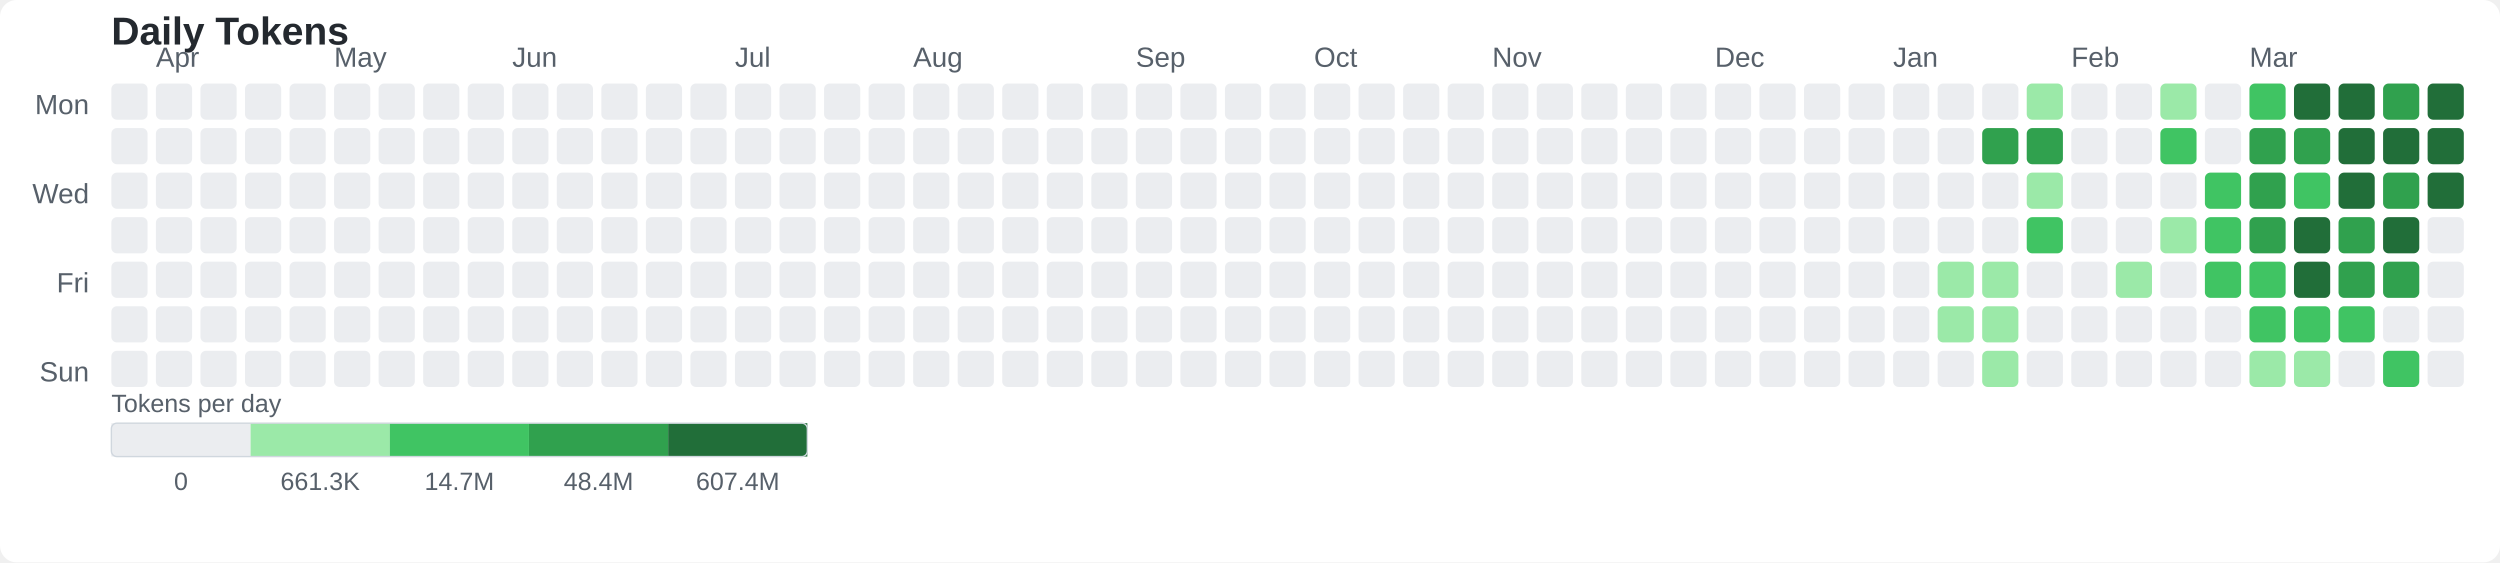
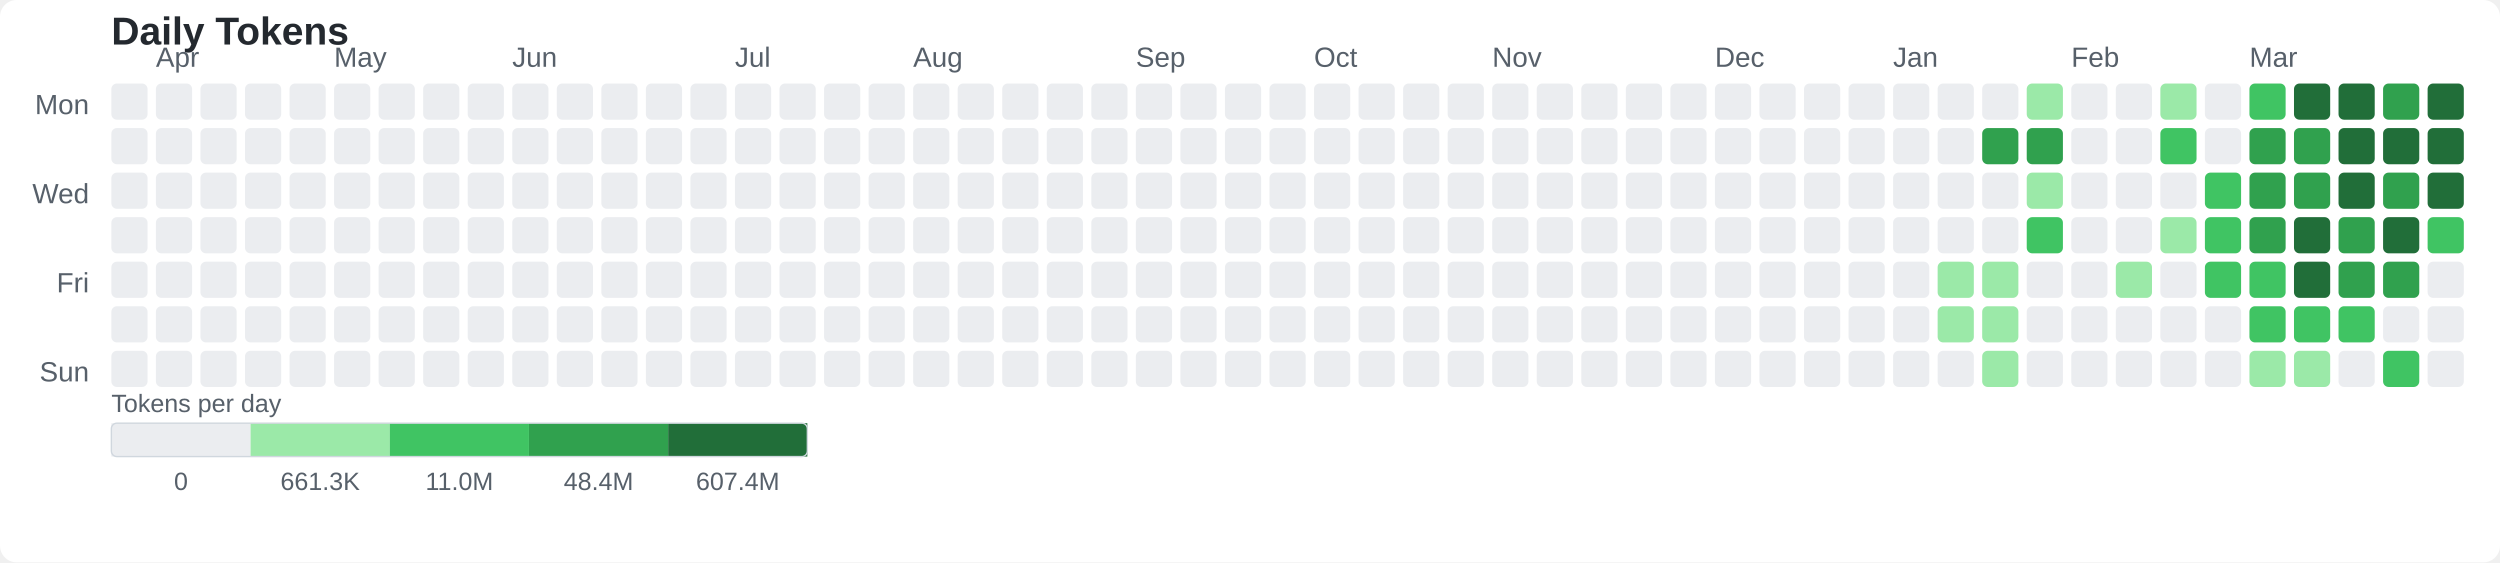
<svg xmlns="http://www.w3.org/2000/svg" width="898" height="202" viewBox="0 0 898 202">
  <rect width="898" height="202" fill="#ffffff" rx="6" />
  <text x="40" y="16" font-family="Arial, sans-serif" font-size="14" fill="#24292f" font-weight="bold">Daily Tokens</text>
  <text x="32" y="41" font-family="Arial, sans-serif" font-size="10" fill="#57606a" text-anchor="end">Mon</text>
  <text x="32" y="73" font-family="Arial, sans-serif" font-size="10" fill="#57606a" text-anchor="end">Wed</text>
  <text x="32" y="105" font-family="Arial, sans-serif" font-size="10" fill="#57606a" text-anchor="end">Fri</text>
  <text x="32" y="137" font-family="Arial, sans-serif" font-size="10" fill="#57606a" text-anchor="end">Sun</text>
  <text x="56" y="24" font-family="Arial, sans-serif" font-size="10" fill="#57606a">Apr</text>
  <text x="120" y="24" font-family="Arial, sans-serif" font-size="10" fill="#57606a">May</text>
  <text x="184" y="24" font-family="Arial, sans-serif" font-size="10" fill="#57606a">Jun</text>
  <text x="264" y="24" font-family="Arial, sans-serif" font-size="10" fill="#57606a">Jul</text>
  <text x="328" y="24" font-family="Arial, sans-serif" font-size="10" fill="#57606a">Aug</text>
  <text x="408" y="24" font-family="Arial, sans-serif" font-size="10" fill="#57606a">Sep</text>
  <text x="472" y="24" font-family="Arial, sans-serif" font-size="10" fill="#57606a">Oct</text>
  <text x="536" y="24" font-family="Arial, sans-serif" font-size="10" fill="#57606a">Nov</text>
  <text x="616" y="24" font-family="Arial, sans-serif" font-size="10" fill="#57606a">Dec</text>
  <text x="680" y="24" font-family="Arial, sans-serif" font-size="10" fill="#57606a">Jan</text>
  <text x="744" y="24" font-family="Arial, sans-serif" font-size="10" fill="#57606a">Feb</text>
  <text x="808" y="24" font-family="Arial, sans-serif" font-size="10" fill="#57606a">Mar</text>
  <rect x="40" y="30" width="13" height="13" rx="2" ry="2" fill="#ebedf0" />
  <rect x="40" y="46" width="13" height="13" rx="2" ry="2" fill="#ebedf0" />
-   <rect x="40" y="62" width="13" height="13" rx="2" ry="2" fill="#ebedf0">
-     </rect>
+   <rect x="40" y="62" width="13" height="13" rx="2" ry="2" fill="#ebedf0" />
  <rect x="40" y="78" width="13" height="13" rx="2" ry="2" fill="#ebedf0">
    </rect>
  <rect x="40" y="94" width="13" height="13" rx="2" ry="2" fill="#ebedf0">
    </rect>
  <rect x="40" y="110" width="13" height="13" rx="2" ry="2" fill="#ebedf0">
    </rect>
  <rect x="40" y="126" width="13" height="13" rx="2" ry="2" fill="#ebedf0">
    </rect>
  <rect x="56" y="30" width="13" height="13" rx="2" ry="2" fill="#ebedf0">
    </rect>
  <rect x="56" y="46" width="13" height="13" rx="2" ry="2" fill="#ebedf0">
    </rect>
  <rect x="56" y="62" width="13" height="13" rx="2" ry="2" fill="#ebedf0">
    </rect>
  <rect x="56" y="78" width="13" height="13" rx="2" ry="2" fill="#ebedf0">
    </rect>
  <rect x="56" y="94" width="13" height="13" rx="2" ry="2" fill="#ebedf0">
    </rect>
  <rect x="56" y="110" width="13" height="13" rx="2" ry="2" fill="#ebedf0">
    </rect>
  <rect x="56" y="126" width="13" height="13" rx="2" ry="2" fill="#ebedf0">
    </rect>
  <rect x="72" y="30" width="13" height="13" rx="2" ry="2" fill="#ebedf0">
    </rect>
  <rect x="72" y="46" width="13" height="13" rx="2" ry="2" fill="#ebedf0">
    </rect>
  <rect x="72" y="62" width="13" height="13" rx="2" ry="2" fill="#ebedf0">
    </rect>
  <rect x="72" y="78" width="13" height="13" rx="2" ry="2" fill="#ebedf0">
    </rect>
  <rect x="72" y="94" width="13" height="13" rx="2" ry="2" fill="#ebedf0">
    </rect>
  <rect x="72" y="110" width="13" height="13" rx="2" ry="2" fill="#ebedf0">
    </rect>
  <rect x="72" y="126" width="13" height="13" rx="2" ry="2" fill="#ebedf0">
    </rect>
  <rect x="88" y="30" width="13" height="13" rx="2" ry="2" fill="#ebedf0">
    </rect>
  <rect x="88" y="46" width="13" height="13" rx="2" ry="2" fill="#ebedf0">
    </rect>
  <rect x="88" y="62" width="13" height="13" rx="2" ry="2" fill="#ebedf0">
    </rect>
  <rect x="88" y="78" width="13" height="13" rx="2" ry="2" fill="#ebedf0">
    </rect>
  <rect x="88" y="94" width="13" height="13" rx="2" ry="2" fill="#ebedf0">
    </rect>
  <rect x="88" y="110" width="13" height="13" rx="2" ry="2" fill="#ebedf0">
    </rect>
  <rect x="88" y="126" width="13" height="13" rx="2" ry="2" fill="#ebedf0">
    </rect>
  <rect x="104" y="30" width="13" height="13" rx="2" ry="2" fill="#ebedf0">
    </rect>
  <rect x="104" y="46" width="13" height="13" rx="2" ry="2" fill="#ebedf0">
    </rect>
  <rect x="104" y="62" width="13" height="13" rx="2" ry="2" fill="#ebedf0">
    </rect>
  <rect x="104" y="78" width="13" height="13" rx="2" ry="2" fill="#ebedf0">
    </rect>
  <rect x="104" y="94" width="13" height="13" rx="2" ry="2" fill="#ebedf0">
    </rect>
  <rect x="104" y="110" width="13" height="13" rx="2" ry="2" fill="#ebedf0">
    </rect>
  <rect x="104" y="126" width="13" height="13" rx="2" ry="2" fill="#ebedf0">
    </rect>
  <rect x="120" y="30" width="13" height="13" rx="2" ry="2" fill="#ebedf0">
    </rect>
  <rect x="120" y="46" width="13" height="13" rx="2" ry="2" fill="#ebedf0">
    </rect>
  <rect x="120" y="62" width="13" height="13" rx="2" ry="2" fill="#ebedf0">
    </rect>
  <rect x="120" y="78" width="13" height="13" rx="2" ry="2" fill="#ebedf0">
    </rect>
  <rect x="120" y="94" width="13" height="13" rx="2" ry="2" fill="#ebedf0">
    </rect>
  <rect x="120" y="110" width="13" height="13" rx="2" ry="2" fill="#ebedf0">
    </rect>
  <rect x="120" y="126" width="13" height="13" rx="2" ry="2" fill="#ebedf0">
    </rect>
  <rect x="136" y="30" width="13" height="13" rx="2" ry="2" fill="#ebedf0">
    </rect>
  <rect x="136" y="46" width="13" height="13" rx="2" ry="2" fill="#ebedf0">
    </rect>
  <rect x="136" y="62" width="13" height="13" rx="2" ry="2" fill="#ebedf0">
    </rect>
  <rect x="136" y="78" width="13" height="13" rx="2" ry="2" fill="#ebedf0">
    </rect>
  <rect x="136" y="94" width="13" height="13" rx="2" ry="2" fill="#ebedf0">
    </rect>
  <rect x="136" y="110" width="13" height="13" rx="2" ry="2" fill="#ebedf0">
    </rect>
  <rect x="136" y="126" width="13" height="13" rx="2" ry="2" fill="#ebedf0">
    </rect>
  <rect x="152" y="30" width="13" height="13" rx="2" ry="2" fill="#ebedf0">
    </rect>
  <rect x="152" y="46" width="13" height="13" rx="2" ry="2" fill="#ebedf0">
    </rect>
  <rect x="152" y="62" width="13" height="13" rx="2" ry="2" fill="#ebedf0">
    </rect>
  <rect x="152" y="78" width="13" height="13" rx="2" ry="2" fill="#ebedf0">
    </rect>
  <rect x="152" y="94" width="13" height="13" rx="2" ry="2" fill="#ebedf0">
    </rect>
  <rect x="152" y="110" width="13" height="13" rx="2" ry="2" fill="#ebedf0">
    </rect>
  <rect x="152" y="126" width="13" height="13" rx="2" ry="2" fill="#ebedf0">
    </rect>
  <rect x="168" y="30" width="13" height="13" rx="2" ry="2" fill="#ebedf0">
    </rect>
  <rect x="168" y="46" width="13" height="13" rx="2" ry="2" fill="#ebedf0">
    </rect>
  <rect x="168" y="62" width="13" height="13" rx="2" ry="2" fill="#ebedf0">
    </rect>
  <rect x="168" y="78" width="13" height="13" rx="2" ry="2" fill="#ebedf0">
    </rect>
  <rect x="168" y="94" width="13" height="13" rx="2" ry="2" fill="#ebedf0">
    </rect>
  <rect x="168" y="110" width="13" height="13" rx="2" ry="2" fill="#ebedf0">
    </rect>
  <rect x="168" y="126" width="13" height="13" rx="2" ry="2" fill="#ebedf0">
    </rect>
  <rect x="184" y="30" width="13" height="13" rx="2" ry="2" fill="#ebedf0">
    </rect>
  <rect x="184" y="46" width="13" height="13" rx="2" ry="2" fill="#ebedf0">
    </rect>
  <rect x="184" y="62" width="13" height="13" rx="2" ry="2" fill="#ebedf0">
    </rect>
  <rect x="184" y="78" width="13" height="13" rx="2" ry="2" fill="#ebedf0">
    </rect>
  <rect x="184" y="94" width="13" height="13" rx="2" ry="2" fill="#ebedf0">
    </rect>
  <rect x="184" y="110" width="13" height="13" rx="2" ry="2" fill="#ebedf0">
    </rect>
  <rect x="184" y="126" width="13" height="13" rx="2" ry="2" fill="#ebedf0">
    </rect>
  <rect x="200" y="30" width="13" height="13" rx="2" ry="2" fill="#ebedf0">
    </rect>
  <rect x="200" y="46" width="13" height="13" rx="2" ry="2" fill="#ebedf0">
    </rect>
  <rect x="200" y="62" width="13" height="13" rx="2" ry="2" fill="#ebedf0">
    </rect>
  <rect x="200" y="78" width="13" height="13" rx="2" ry="2" fill="#ebedf0">
    </rect>
  <rect x="200" y="94" width="13" height="13" rx="2" ry="2" fill="#ebedf0">
    </rect>
  <rect x="200" y="110" width="13" height="13" rx="2" ry="2" fill="#ebedf0">
    </rect>
  <rect x="200" y="126" width="13" height="13" rx="2" ry="2" fill="#ebedf0">
    </rect>
  <rect x="216" y="30" width="13" height="13" rx="2" ry="2" fill="#ebedf0">
    </rect>
  <rect x="216" y="46" width="13" height="13" rx="2" ry="2" fill="#ebedf0">
    </rect>
  <rect x="216" y="62" width="13" height="13" rx="2" ry="2" fill="#ebedf0">
    </rect>
  <rect x="216" y="78" width="13" height="13" rx="2" ry="2" fill="#ebedf0">
    </rect>
  <rect x="216" y="94" width="13" height="13" rx="2" ry="2" fill="#ebedf0">
    </rect>
  <rect x="216" y="110" width="13" height="13" rx="2" ry="2" fill="#ebedf0">
    </rect>
  <rect x="216" y="126" width="13" height="13" rx="2" ry="2" fill="#ebedf0">
    </rect>
  <rect x="232" y="30" width="13" height="13" rx="2" ry="2" fill="#ebedf0">
    </rect>
  <rect x="232" y="46" width="13" height="13" rx="2" ry="2" fill="#ebedf0">
    </rect>
  <rect x="232" y="62" width="13" height="13" rx="2" ry="2" fill="#ebedf0">
    </rect>
  <rect x="232" y="78" width="13" height="13" rx="2" ry="2" fill="#ebedf0">
    </rect>
  <rect x="232" y="94" width="13" height="13" rx="2" ry="2" fill="#ebedf0">
    </rect>
  <rect x="232" y="110" width="13" height="13" rx="2" ry="2" fill="#ebedf0">
    </rect>
  <rect x="232" y="126" width="13" height="13" rx="2" ry="2" fill="#ebedf0">
    </rect>
  <rect x="248" y="30" width="13" height="13" rx="2" ry="2" fill="#ebedf0">
    </rect>
  <rect x="248" y="46" width="13" height="13" rx="2" ry="2" fill="#ebedf0">
    </rect>
  <rect x="248" y="62" width="13" height="13" rx="2" ry="2" fill="#ebedf0">
    </rect>
  <rect x="248" y="78" width="13" height="13" rx="2" ry="2" fill="#ebedf0">
    </rect>
  <rect x="248" y="94" width="13" height="13" rx="2" ry="2" fill="#ebedf0">
    </rect>
  <rect x="248" y="110" width="13" height="13" rx="2" ry="2" fill="#ebedf0">
    </rect>
  <rect x="248" y="126" width="13" height="13" rx="2" ry="2" fill="#ebedf0">
    </rect>
  <rect x="264" y="30" width="13" height="13" rx="2" ry="2" fill="#ebedf0">
    </rect>
  <rect x="264" y="46" width="13" height="13" rx="2" ry="2" fill="#ebedf0">
    </rect>
  <rect x="264" y="62" width="13" height="13" rx="2" ry="2" fill="#ebedf0">
    </rect>
  <rect x="264" y="78" width="13" height="13" rx="2" ry="2" fill="#ebedf0">
    </rect>
  <rect x="264" y="94" width="13" height="13" rx="2" ry="2" fill="#ebedf0">
    </rect>
  <rect x="264" y="110" width="13" height="13" rx="2" ry="2" fill="#ebedf0">
    </rect>
  <rect x="264" y="126" width="13" height="13" rx="2" ry="2" fill="#ebedf0">
    </rect>
  <rect x="280" y="30" width="13" height="13" rx="2" ry="2" fill="#ebedf0">
    </rect>
  <rect x="280" y="46" width="13" height="13" rx="2" ry="2" fill="#ebedf0">
    </rect>
  <rect x="280" y="62" width="13" height="13" rx="2" ry="2" fill="#ebedf0">
    </rect>
  <rect x="280" y="78" width="13" height="13" rx="2" ry="2" fill="#ebedf0">
    </rect>
  <rect x="280" y="94" width="13" height="13" rx="2" ry="2" fill="#ebedf0">
    </rect>
  <rect x="280" y="110" width="13" height="13" rx="2" ry="2" fill="#ebedf0">
    </rect>
  <rect x="280" y="126" width="13" height="13" rx="2" ry="2" fill="#ebedf0">
    </rect>
  <rect x="296" y="30" width="13" height="13" rx="2" ry="2" fill="#ebedf0">
    </rect>
  <rect x="296" y="46" width="13" height="13" rx="2" ry="2" fill="#ebedf0">
    </rect>
  <rect x="296" y="62" width="13" height="13" rx="2" ry="2" fill="#ebedf0">
    </rect>
  <rect x="296" y="78" width="13" height="13" rx="2" ry="2" fill="#ebedf0">
    </rect>
  <rect x="296" y="94" width="13" height="13" rx="2" ry="2" fill="#ebedf0">
    </rect>
  <rect x="296" y="110" width="13" height="13" rx="2" ry="2" fill="#ebedf0">
    </rect>
  <rect x="296" y="126" width="13" height="13" rx="2" ry="2" fill="#ebedf0">
    </rect>
  <rect x="312" y="30" width="13" height="13" rx="2" ry="2" fill="#ebedf0">
    </rect>
  <rect x="312" y="46" width="13" height="13" rx="2" ry="2" fill="#ebedf0">
    </rect>
  <rect x="312" y="62" width="13" height="13" rx="2" ry="2" fill="#ebedf0">
    </rect>
  <rect x="312" y="78" width="13" height="13" rx="2" ry="2" fill="#ebedf0">
    </rect>
  <rect x="312" y="94" width="13" height="13" rx="2" ry="2" fill="#ebedf0">
    </rect>
  <rect x="312" y="110" width="13" height="13" rx="2" ry="2" fill="#ebedf0">
    </rect>
  <rect x="312" y="126" width="13" height="13" rx="2" ry="2" fill="#ebedf0">
    </rect>
  <rect x="328" y="30" width="13" height="13" rx="2" ry="2" fill="#ebedf0">
    </rect>
  <rect x="328" y="46" width="13" height="13" rx="2" ry="2" fill="#ebedf0">
    </rect>
  <rect x="328" y="62" width="13" height="13" rx="2" ry="2" fill="#ebedf0">
    </rect>
  <rect x="328" y="78" width="13" height="13" rx="2" ry="2" fill="#ebedf0">
    </rect>
  <rect x="328" y="94" width="13" height="13" rx="2" ry="2" fill="#ebedf0">
    </rect>
  <rect x="328" y="110" width="13" height="13" rx="2" ry="2" fill="#ebedf0">
    </rect>
  <rect x="328" y="126" width="13" height="13" rx="2" ry="2" fill="#ebedf0">
    </rect>
  <rect x="344" y="30" width="13" height="13" rx="2" ry="2" fill="#ebedf0">
    </rect>
  <rect x="344" y="46" width="13" height="13" rx="2" ry="2" fill="#ebedf0">
    </rect>
  <rect x="344" y="62" width="13" height="13" rx="2" ry="2" fill="#ebedf0">
    </rect>
  <rect x="344" y="78" width="13" height="13" rx="2" ry="2" fill="#ebedf0">
    </rect>
  <rect x="344" y="94" width="13" height="13" rx="2" ry="2" fill="#ebedf0">
    </rect>
  <rect x="344" y="110" width="13" height="13" rx="2" ry="2" fill="#ebedf0">
    </rect>
  <rect x="344" y="126" width="13" height="13" rx="2" ry="2" fill="#ebedf0">
    </rect>
  <rect x="360" y="30" width="13" height="13" rx="2" ry="2" fill="#ebedf0">
    </rect>
  <rect x="360" y="46" width="13" height="13" rx="2" ry="2" fill="#ebedf0">
    </rect>
  <rect x="360" y="62" width="13" height="13" rx="2" ry="2" fill="#ebedf0">
    </rect>
  <rect x="360" y="78" width="13" height="13" rx="2" ry="2" fill="#ebedf0">
    </rect>
  <rect x="360" y="94" width="13" height="13" rx="2" ry="2" fill="#ebedf0">
    </rect>
  <rect x="360" y="110" width="13" height="13" rx="2" ry="2" fill="#ebedf0">
    </rect>
  <rect x="360" y="126" width="13" height="13" rx="2" ry="2" fill="#ebedf0">
    </rect>
  <rect x="376" y="30" width="13" height="13" rx="2" ry="2" fill="#ebedf0">
    </rect>
  <rect x="376" y="46" width="13" height="13" rx="2" ry="2" fill="#ebedf0">
    </rect>
  <rect x="376" y="62" width="13" height="13" rx="2" ry="2" fill="#ebedf0">
    </rect>
  <rect x="376" y="78" width="13" height="13" rx="2" ry="2" fill="#ebedf0">
    </rect>
  <rect x="376" y="94" width="13" height="13" rx="2" ry="2" fill="#ebedf0">
    </rect>
  <rect x="376" y="110" width="13" height="13" rx="2" ry="2" fill="#ebedf0">
    </rect>
  <rect x="376" y="126" width="13" height="13" rx="2" ry="2" fill="#ebedf0">
    </rect>
  <rect x="392" y="30" width="13" height="13" rx="2" ry="2" fill="#ebedf0">
    </rect>
  <rect x="392" y="46" width="13" height="13" rx="2" ry="2" fill="#ebedf0">
    </rect>
  <rect x="392" y="62" width="13" height="13" rx="2" ry="2" fill="#ebedf0">
    </rect>
  <rect x="392" y="78" width="13" height="13" rx="2" ry="2" fill="#ebedf0">
    </rect>
  <rect x="392" y="94" width="13" height="13" rx="2" ry="2" fill="#ebedf0">
    </rect>
  <rect x="392" y="110" width="13" height="13" rx="2" ry="2" fill="#ebedf0">
    </rect>
  <rect x="392" y="126" width="13" height="13" rx="2" ry="2" fill="#ebedf0">
    </rect>
  <rect x="408" y="30" width="13" height="13" rx="2" ry="2" fill="#ebedf0">
    </rect>
  <rect x="408" y="46" width="13" height="13" rx="2" ry="2" fill="#ebedf0">
    </rect>
  <rect x="408" y="62" width="13" height="13" rx="2" ry="2" fill="#ebedf0">
    </rect>
  <rect x="408" y="78" width="13" height="13" rx="2" ry="2" fill="#ebedf0">
    </rect>
  <rect x="408" y="94" width="13" height="13" rx="2" ry="2" fill="#ebedf0">
    </rect>
  <rect x="408" y="110" width="13" height="13" rx="2" ry="2" fill="#ebedf0">
    </rect>
  <rect x="408" y="126" width="13" height="13" rx="2" ry="2" fill="#ebedf0">
    </rect>
  <rect x="424" y="30" width="13" height="13" rx="2" ry="2" fill="#ebedf0">
    </rect>
  <rect x="424" y="46" width="13" height="13" rx="2" ry="2" fill="#ebedf0">
    </rect>
  <rect x="424" y="62" width="13" height="13" rx="2" ry="2" fill="#ebedf0">
    </rect>
  <rect x="424" y="78" width="13" height="13" rx="2" ry="2" fill="#ebedf0">
    </rect>
  <rect x="424" y="94" width="13" height="13" rx="2" ry="2" fill="#ebedf0">
    </rect>
  <rect x="424" y="110" width="13" height="13" rx="2" ry="2" fill="#ebedf0">
    </rect>
  <rect x="424" y="126" width="13" height="13" rx="2" ry="2" fill="#ebedf0">
    </rect>
  <rect x="440" y="30" width="13" height="13" rx="2" ry="2" fill="#ebedf0">
    </rect>
  <rect x="440" y="46" width="13" height="13" rx="2" ry="2" fill="#ebedf0">
    </rect>
  <rect x="440" y="62" width="13" height="13" rx="2" ry="2" fill="#ebedf0">
    </rect>
  <rect x="440" y="78" width="13" height="13" rx="2" ry="2" fill="#ebedf0">
    </rect>
  <rect x="440" y="94" width="13" height="13" rx="2" ry="2" fill="#ebedf0">
    </rect>
  <rect x="440" y="110" width="13" height="13" rx="2" ry="2" fill="#ebedf0">
    </rect>
  <rect x="440" y="126" width="13" height="13" rx="2" ry="2" fill="#ebedf0">
    </rect>
  <rect x="456" y="30" width="13" height="13" rx="2" ry="2" fill="#ebedf0">
    </rect>
  <rect x="456" y="46" width="13" height="13" rx="2" ry="2" fill="#ebedf0">
    </rect>
  <rect x="456" y="62" width="13" height="13" rx="2" ry="2" fill="#ebedf0">
    </rect>
  <rect x="456" y="78" width="13" height="13" rx="2" ry="2" fill="#ebedf0">
    </rect>
  <rect x="456" y="94" width="13" height="13" rx="2" ry="2" fill="#ebedf0">
    </rect>
  <rect x="456" y="110" width="13" height="13" rx="2" ry="2" fill="#ebedf0">
    </rect>
  <rect x="456" y="126" width="13" height="13" rx="2" ry="2" fill="#ebedf0">
    </rect>
  <rect x="472" y="30" width="13" height="13" rx="2" ry="2" fill="#ebedf0">
    </rect>
  <rect x="472" y="46" width="13" height="13" rx="2" ry="2" fill="#ebedf0">
    </rect>
  <rect x="472" y="62" width="13" height="13" rx="2" ry="2" fill="#ebedf0">
    </rect>
  <rect x="472" y="78" width="13" height="13" rx="2" ry="2" fill="#ebedf0">
    </rect>
  <rect x="472" y="94" width="13" height="13" rx="2" ry="2" fill="#ebedf0">
    </rect>
  <rect x="472" y="110" width="13" height="13" rx="2" ry="2" fill="#ebedf0">
    </rect>
  <rect x="472" y="126" width="13" height="13" rx="2" ry="2" fill="#ebedf0">
    </rect>
  <rect x="488" y="30" width="13" height="13" rx="2" ry="2" fill="#ebedf0">
    </rect>
  <rect x="488" y="46" width="13" height="13" rx="2" ry="2" fill="#ebedf0">
    </rect>
  <rect x="488" y="62" width="13" height="13" rx="2" ry="2" fill="#ebedf0">
    </rect>
  <rect x="488" y="78" width="13" height="13" rx="2" ry="2" fill="#ebedf0">
    </rect>
  <rect x="488" y="94" width="13" height="13" rx="2" ry="2" fill="#ebedf0">
    </rect>
  <rect x="488" y="110" width="13" height="13" rx="2" ry="2" fill="#ebedf0">
    </rect>
  <rect x="488" y="126" width="13" height="13" rx="2" ry="2" fill="#ebedf0">
    </rect>
  <rect x="504" y="30" width="13" height="13" rx="2" ry="2" fill="#ebedf0">
    </rect>
  <rect x="504" y="46" width="13" height="13" rx="2" ry="2" fill="#ebedf0">
    </rect>
  <rect x="504" y="62" width="13" height="13" rx="2" ry="2" fill="#ebedf0">
    </rect>
  <rect x="504" y="78" width="13" height="13" rx="2" ry="2" fill="#ebedf0">
    </rect>
  <rect x="504" y="94" width="13" height="13" rx="2" ry="2" fill="#ebedf0">
    </rect>
  <rect x="504" y="110" width="13" height="13" rx="2" ry="2" fill="#ebedf0">
    </rect>
  <rect x="504" y="126" width="13" height="13" rx="2" ry="2" fill="#ebedf0">
    </rect>
  <rect x="520" y="30" width="13" height="13" rx="2" ry="2" fill="#ebedf0">
    </rect>
  <rect x="520" y="46" width="13" height="13" rx="2" ry="2" fill="#ebedf0">
    </rect>
  <rect x="520" y="62" width="13" height="13" rx="2" ry="2" fill="#ebedf0">
    </rect>
  <rect x="520" y="78" width="13" height="13" rx="2" ry="2" fill="#ebedf0">
    </rect>
  <rect x="520" y="94" width="13" height="13" rx="2" ry="2" fill="#ebedf0">
    </rect>
  <rect x="520" y="110" width="13" height="13" rx="2" ry="2" fill="#ebedf0">
    </rect>
  <rect x="520" y="126" width="13" height="13" rx="2" ry="2" fill="#ebedf0">
    </rect>
  <rect x="536" y="30" width="13" height="13" rx="2" ry="2" fill="#ebedf0">
    </rect>
  <rect x="536" y="46" width="13" height="13" rx="2" ry="2" fill="#ebedf0">
    </rect>
  <rect x="536" y="62" width="13" height="13" rx="2" ry="2" fill="#ebedf0">
    </rect>
  <rect x="536" y="78" width="13" height="13" rx="2" ry="2" fill="#ebedf0">
    </rect>
  <rect x="536" y="94" width="13" height="13" rx="2" ry="2" fill="#ebedf0">
    </rect>
  <rect x="536" y="110" width="13" height="13" rx="2" ry="2" fill="#ebedf0">
    </rect>
  <rect x="536" y="126" width="13" height="13" rx="2" ry="2" fill="#ebedf0">
    </rect>
  <rect x="552" y="30" width="13" height="13" rx="2" ry="2" fill="#ebedf0">
    </rect>
  <rect x="552" y="46" width="13" height="13" rx="2" ry="2" fill="#ebedf0">
    </rect>
  <rect x="552" y="62" width="13" height="13" rx="2" ry="2" fill="#ebedf0">
    </rect>
  <rect x="552" y="78" width="13" height="13" rx="2" ry="2" fill="#ebedf0">
    </rect>
  <rect x="552" y="94" width="13" height="13" rx="2" ry="2" fill="#ebedf0">
    </rect>
  <rect x="552" y="110" width="13" height="13" rx="2" ry="2" fill="#ebedf0">
    </rect>
  <rect x="552" y="126" width="13" height="13" rx="2" ry="2" fill="#ebedf0">
    </rect>
  <rect x="568" y="30" width="13" height="13" rx="2" ry="2" fill="#ebedf0">
    </rect>
  <rect x="568" y="46" width="13" height="13" rx="2" ry="2" fill="#ebedf0">
    </rect>
  <rect x="568" y="62" width="13" height="13" rx="2" ry="2" fill="#ebedf0">
    </rect>
  <rect x="568" y="78" width="13" height="13" rx="2" ry="2" fill="#ebedf0">
    </rect>
  <rect x="568" y="94" width="13" height="13" rx="2" ry="2" fill="#ebedf0">
    </rect>
  <rect x="568" y="110" width="13" height="13" rx="2" ry="2" fill="#ebedf0">
    </rect>
  <rect x="568" y="126" width="13" height="13" rx="2" ry="2" fill="#ebedf0">
    </rect>
  <rect x="584" y="30" width="13" height="13" rx="2" ry="2" fill="#ebedf0">
    </rect>
  <rect x="584" y="46" width="13" height="13" rx="2" ry="2" fill="#ebedf0">
    </rect>
  <rect x="584" y="62" width="13" height="13" rx="2" ry="2" fill="#ebedf0">
    </rect>
  <rect x="584" y="78" width="13" height="13" rx="2" ry="2" fill="#ebedf0">
    </rect>
  <rect x="584" y="94" width="13" height="13" rx="2" ry="2" fill="#ebedf0">
    </rect>
  <rect x="584" y="110" width="13" height="13" rx="2" ry="2" fill="#ebedf0">
    </rect>
  <rect x="584" y="126" width="13" height="13" rx="2" ry="2" fill="#ebedf0">
    </rect>
  <rect x="600" y="30" width="13" height="13" rx="2" ry="2" fill="#ebedf0">
    </rect>
  <rect x="600" y="46" width="13" height="13" rx="2" ry="2" fill="#ebedf0">
    </rect>
  <rect x="600" y="62" width="13" height="13" rx="2" ry="2" fill="#ebedf0">
    </rect>
  <rect x="600" y="78" width="13" height="13" rx="2" ry="2" fill="#ebedf0">
    </rect>
  <rect x="600" y="94" width="13" height="13" rx="2" ry="2" fill="#ebedf0">
    </rect>
  <rect x="600" y="110" width="13" height="13" rx="2" ry="2" fill="#ebedf0">
    </rect>
  <rect x="600" y="126" width="13" height="13" rx="2" ry="2" fill="#ebedf0">
    </rect>
  <rect x="616" y="30" width="13" height="13" rx="2" ry="2" fill="#ebedf0">
    </rect>
  <rect x="616" y="46" width="13" height="13" rx="2" ry="2" fill="#ebedf0">
    </rect>
  <rect x="616" y="62" width="13" height="13" rx="2" ry="2" fill="#ebedf0">
    </rect>
  <rect x="616" y="78" width="13" height="13" rx="2" ry="2" fill="#ebedf0">
    </rect>
  <rect x="616" y="94" width="13" height="13" rx="2" ry="2" fill="#ebedf0">
    </rect>
  <rect x="616" y="110" width="13" height="13" rx="2" ry="2" fill="#ebedf0">
    </rect>
  <rect x="616" y="126" width="13" height="13" rx="2" ry="2" fill="#ebedf0">
    </rect>
  <rect x="632" y="30" width="13" height="13" rx="2" ry="2" fill="#ebedf0">
    </rect>
  <rect x="632" y="46" width="13" height="13" rx="2" ry="2" fill="#ebedf0">
    </rect>
  <rect x="632" y="62" width="13" height="13" rx="2" ry="2" fill="#ebedf0">
    </rect>
  <rect x="632" y="78" width="13" height="13" rx="2" ry="2" fill="#ebedf0">
    </rect>
  <rect x="632" y="94" width="13" height="13" rx="2" ry="2" fill="#ebedf0">
    </rect>
  <rect x="632" y="110" width="13" height="13" rx="2" ry="2" fill="#ebedf0">
    </rect>
  <rect x="632" y="126" width="13" height="13" rx="2" ry="2" fill="#ebedf0">
    </rect>
  <rect x="648" y="30" width="13" height="13" rx="2" ry="2" fill="#ebedf0">
    </rect>
  <rect x="648" y="46" width="13" height="13" rx="2" ry="2" fill="#ebedf0">
    </rect>
  <rect x="648" y="62" width="13" height="13" rx="2" ry="2" fill="#ebedf0">
    </rect>
  <rect x="648" y="78" width="13" height="13" rx="2" ry="2" fill="#ebedf0">
    </rect>
  <rect x="648" y="94" width="13" height="13" rx="2" ry="2" fill="#ebedf0">
    </rect>
  <rect x="648" y="110" width="13" height="13" rx="2" ry="2" fill="#ebedf0">
    </rect>
  <rect x="648" y="126" width="13" height="13" rx="2" ry="2" fill="#ebedf0">
    </rect>
  <rect x="664" y="30" width="13" height="13" rx="2" ry="2" fill="#ebedf0">
    </rect>
  <rect x="664" y="46" width="13" height="13" rx="2" ry="2" fill="#ebedf0">
    </rect>
  <rect x="664" y="62" width="13" height="13" rx="2" ry="2" fill="#ebedf0">
    </rect>
  <rect x="664" y="78" width="13" height="13" rx="2" ry="2" fill="#ebedf0">
    </rect>
  <rect x="664" y="94" width="13" height="13" rx="2" ry="2" fill="#ebedf0">
    </rect>
  <rect x="664" y="110" width="13" height="13" rx="2" ry="2" fill="#ebedf0">
    </rect>
  <rect x="664" y="126" width="13" height="13" rx="2" ry="2" fill="#ebedf0">
    </rect>
  <rect x="680" y="30" width="13" height="13" rx="2" ry="2" fill="#ebedf0">
    </rect>
  <rect x="680" y="46" width="13" height="13" rx="2" ry="2" fill="#ebedf0">
    </rect>
  <rect x="680" y="62" width="13" height="13" rx="2" ry="2" fill="#ebedf0">
    </rect>
  <rect x="680" y="78" width="13" height="13" rx="2" ry="2" fill="#ebedf0">
    </rect>
  <rect x="680" y="94" width="13" height="13" rx="2" ry="2" fill="#ebedf0">
    </rect>
  <rect x="680" y="110" width="13" height="13" rx="2" ry="2" fill="#ebedf0">
    </rect>
  <rect x="680" y="126" width="13" height="13" rx="2" ry="2" fill="#ebedf0">
    </rect>
  <rect x="696" y="30" width="13" height="13" rx="2" ry="2" fill="#ebedf0">
    </rect>
  <rect x="696" y="46" width="13" height="13" rx="2" ry="2" fill="#ebedf0">
    </rect>
  <rect x="696" y="62" width="13" height="13" rx="2" ry="2" fill="#ebedf0">
    </rect>
  <rect x="696" y="78" width="13" height="13" rx="2" ry="2" fill="#ebedf0">
    </rect>
  <rect x="696" y="94" width="13" height="13" rx="2" ry="2" fill="#9be9a8">
    </rect>
  <rect x="696" y="110" width="13" height="13" rx="2" ry="2" fill="#9be9a8">
    </rect>
  <rect x="696" y="126" width="13" height="13" rx="2" ry="2" fill="#ebedf0">
    </rect>
  <rect x="712" y="30" width="13" height="13" rx="2" ry="2" fill="#ebedf0">
    </rect>
  <rect x="712" y="46" width="13" height="13" rx="2" ry="2" fill="#30a14e">
    </rect>
  <rect x="712" y="62" width="13" height="13" rx="2" ry="2" fill="#ebedf0">
    </rect>
  <rect x="712" y="78" width="13" height="13" rx="2" ry="2" fill="#ebedf0">
    </rect>
  <rect x="712" y="94" width="13" height="13" rx="2" ry="2" fill="#9be9a8">
    </rect>
  <rect x="712" y="110" width="13" height="13" rx="2" ry="2" fill="#9be9a8">
    </rect>
  <rect x="712" y="126" width="13" height="13" rx="2" ry="2" fill="#9be9a8">
    </rect>
  <rect x="728" y="30" width="13" height="13" rx="2" ry="2" fill="#9be9a8">
    </rect>
  <rect x="728" y="46" width="13" height="13" rx="2" ry="2" fill="#30a14e">
    </rect>
  <rect x="728" y="62" width="13" height="13" rx="2" ry="2" fill="#9be9a8">
    </rect>
  <rect x="728" y="78" width="13" height="13" rx="2" ry="2" fill="#40c463">
    </rect>
  <rect x="728" y="94" width="13" height="13" rx="2" ry="2" fill="#ebedf0">
    </rect>
  <rect x="728" y="110" width="13" height="13" rx="2" ry="2" fill="#ebedf0">
    </rect>
  <rect x="728" y="126" width="13" height="13" rx="2" ry="2" fill="#ebedf0">
    </rect>
  <rect x="744" y="30" width="13" height="13" rx="2" ry="2" fill="#ebedf0">
    </rect>
  <rect x="744" y="46" width="13" height="13" rx="2" ry="2" fill="#ebedf0">
    </rect>
  <rect x="744" y="62" width="13" height="13" rx="2" ry="2" fill="#ebedf0">
    </rect>
  <rect x="744" y="78" width="13" height="13" rx="2" ry="2" fill="#ebedf0">
    </rect>
  <rect x="744" y="94" width="13" height="13" rx="2" ry="2" fill="#ebedf0">
    </rect>
  <rect x="744" y="110" width="13" height="13" rx="2" ry="2" fill="#ebedf0">
    </rect>
  <rect x="744" y="126" width="13" height="13" rx="2" ry="2" fill="#ebedf0">
    </rect>
  <rect x="760" y="30" width="13" height="13" rx="2" ry="2" fill="#ebedf0">
    </rect>
  <rect x="760" y="46" width="13" height="13" rx="2" ry="2" fill="#ebedf0">
    </rect>
  <rect x="760" y="62" width="13" height="13" rx="2" ry="2" fill="#ebedf0">
    </rect>
  <rect x="760" y="78" width="13" height="13" rx="2" ry="2" fill="#ebedf0">
    </rect>
  <rect x="760" y="94" width="13" height="13" rx="2" ry="2" fill="#9be9a8">
    </rect>
  <rect x="760" y="110" width="13" height="13" rx="2" ry="2" fill="#ebedf0">
    </rect>
  <rect x="760" y="126" width="13" height="13" rx="2" ry="2" fill="#ebedf0">
    </rect>
  <rect x="776" y="30" width="13" height="13" rx="2" ry="2" fill="#9be9a8">
    </rect>
  <rect x="776" y="46" width="13" height="13" rx="2" ry="2" fill="#40c463">
    </rect>
  <rect x="776" y="62" width="13" height="13" rx="2" ry="2" fill="#ebedf0">
    </rect>
  <rect x="776" y="78" width="13" height="13" rx="2" ry="2" fill="#9be9a8">
    </rect>
  <rect x="776" y="94" width="13" height="13" rx="2" ry="2" fill="#ebedf0">
    </rect>
  <rect x="776" y="110" width="13" height="13" rx="2" ry="2" fill="#ebedf0">
    </rect>
  <rect x="776" y="126" width="13" height="13" rx="2" ry="2" fill="#ebedf0">
    </rect>
  <rect x="792" y="30" width="13" height="13" rx="2" ry="2" fill="#ebedf0">
    </rect>
  <rect x="792" y="46" width="13" height="13" rx="2" ry="2" fill="#ebedf0">
    </rect>
  <rect x="792" y="62" width="13" height="13" rx="2" ry="2" fill="#40c463">
    </rect>
  <rect x="792" y="78" width="13" height="13" rx="2" ry="2" fill="#40c463">
    </rect>
  <rect x="792" y="94" width="13" height="13" rx="2" ry="2" fill="#40c463">
    </rect>
  <rect x="792" y="110" width="13" height="13" rx="2" ry="2" fill="#ebedf0">
    </rect>
  <rect x="792" y="126" width="13" height="13" rx="2" ry="2" fill="#ebedf0">
    </rect>
  <rect x="808" y="30" width="13" height="13" rx="2" ry="2" fill="#40c463">
    </rect>
  <rect x="808" y="46" width="13" height="13" rx="2" ry="2" fill="#30a14e">
    </rect>
  <rect x="808" y="62" width="13" height="13" rx="2" ry="2" fill="#30a14e">
    </rect>
  <rect x="808" y="78" width="13" height="13" rx="2" ry="2" fill="#30a14e">
    </rect>
  <rect x="808" y="94" width="13" height="13" rx="2" ry="2" fill="#40c463">
    </rect>
  <rect x="808" y="110" width="13" height="13" rx="2" ry="2" fill="#40c463">
    </rect>
  <rect x="808" y="126" width="13" height="13" rx="2" ry="2" fill="#9be9a8">
    </rect>
  <rect x="824" y="30" width="13" height="13" rx="2" ry="2" fill="#216e39">
    </rect>
  <rect x="824" y="46" width="13" height="13" rx="2" ry="2" fill="#30a14e">
    </rect>
-   <rect x="824" y="62" width="13" height="13" rx="2" ry="2" fill="#40c463">
+   <rect x="824" y="62" width="13" height="13" rx="2" ry="2" fill="#30a14e">
    </rect>
  <rect x="824" y="78" width="13" height="13" rx="2" ry="2" fill="#216e39">
    </rect>
  <rect x="824" y="94" width="13" height="13" rx="2" ry="2" fill="#216e39">
    </rect>
  <rect x="824" y="110" width="13" height="13" rx="2" ry="2" fill="#40c463">
    </rect>
  <rect x="824" y="126" width="13" height="13" rx="2" ry="2" fill="#9be9a8">
    </rect>
  <rect x="840" y="30" width="13" height="13" rx="2" ry="2" fill="#216e39">
    </rect>
  <rect x="840" y="46" width="13" height="13" rx="2" ry="2" fill="#216e39">
    </rect>
  <rect x="840" y="62" width="13" height="13" rx="2" ry="2" fill="#216e39">
    </rect>
  <rect x="840" y="78" width="13" height="13" rx="2" ry="2" fill="#30a14e">
    </rect>
  <rect x="840" y="94" width="13" height="13" rx="2" ry="2" fill="#30a14e">
    </rect>
  <rect x="840" y="110" width="13" height="13" rx="2" ry="2" fill="#40c463">
    </rect>
  <rect x="840" y="126" width="13" height="13" rx="2" ry="2" fill="#ebedf0">
    </rect>
  <rect x="856" y="30" width="13" height="13" rx="2" ry="2" fill="#30a14e">
    </rect>
  <rect x="856" y="46" width="13" height="13" rx="2" ry="2" fill="#216e39">
    </rect>
  <rect x="856" y="62" width="13" height="13" rx="2" ry="2" fill="#30a14e">
    </rect>
  <rect x="856" y="78" width="13" height="13" rx="2" ry="2" fill="#216e39">
    </rect>
  <rect x="856" y="94" width="13" height="13" rx="2" ry="2" fill="#30a14e">
    </rect>
  <rect x="856" y="110" width="13" height="13" rx="2" ry="2" fill="#ebedf0">
    </rect>
  <rect x="856" y="126" width="13" height="13" rx="2" ry="2" fill="#40c463">
    </rect>
  <rect x="872" y="30" width="13" height="13" rx="2" ry="2" fill="#216e39">
    </rect>
  <rect x="872" y="46" width="13" height="13" rx="2" ry="2" fill="#216e39">
    </rect>
  <rect x="872" y="62" width="13" height="13" rx="2" ry="2" fill="#216e39">
    </rect>
-   <rect x="872" y="78" width="13" height="13" rx="2" ry="2" fill="#ebedf0" />
+   <rect x="872" y="78" width="13" height="13" rx="2" ry="2" fill="#40c463">
+     </rect>
  <rect x="872" y="94" width="13" height="13" rx="2" ry="2" fill="#ebedf0" />
  <rect x="872" y="110" width="13" height="13" rx="2" ry="2" fill="#ebedf0" />
  <rect x="872" y="126" width="13" height="13" rx="2" ry="2" fill="#ebedf0" />
  <rect x="40" y="152" width="50" height="12" fill="#ebedf0" />
  <rect x="90" y="152" width="50" height="12" fill="#9be9a8" />
  <rect x="140" y="152" width="50" height="12" fill="#40c463" />
  <rect x="190" y="152" width="50" height="12" fill="#30a14e" />
  <rect x="240" y="152" width="50" height="12" fill="#216e39" />
  <rect x="40" y="152" width="250" height="12" fill="none" stroke="#d0d7de" stroke-width="0.5" rx="2" />
  <text x="65" y="176" font-family="Arial, sans-serif" font-size="9" fill="#57606a" text-anchor="middle">0</text>
  <text x="115" y="176" font-family="Arial, sans-serif" font-size="9" fill="#57606a" text-anchor="middle">661.3K</text>
-   <text x="165" y="176" font-family="Arial, sans-serif" font-size="9" fill="#57606a" text-anchor="middle">14.7M</text>
+   <text x="165" y="176" font-family="Arial, sans-serif" font-size="9" fill="#57606a" text-anchor="middle">11.0M</text>
  <text x="215" y="176" font-family="Arial, sans-serif" font-size="9" fill="#57606a" text-anchor="middle">48.4M</text>
  <text x="265" y="176" font-family="Arial, sans-serif" font-size="9" fill="#57606a" text-anchor="middle">607.4M</text>
  <text x="40" y="148" font-family="Arial, sans-serif" font-size="9" fill="#57606a">Tokens per day</text>
</svg>
